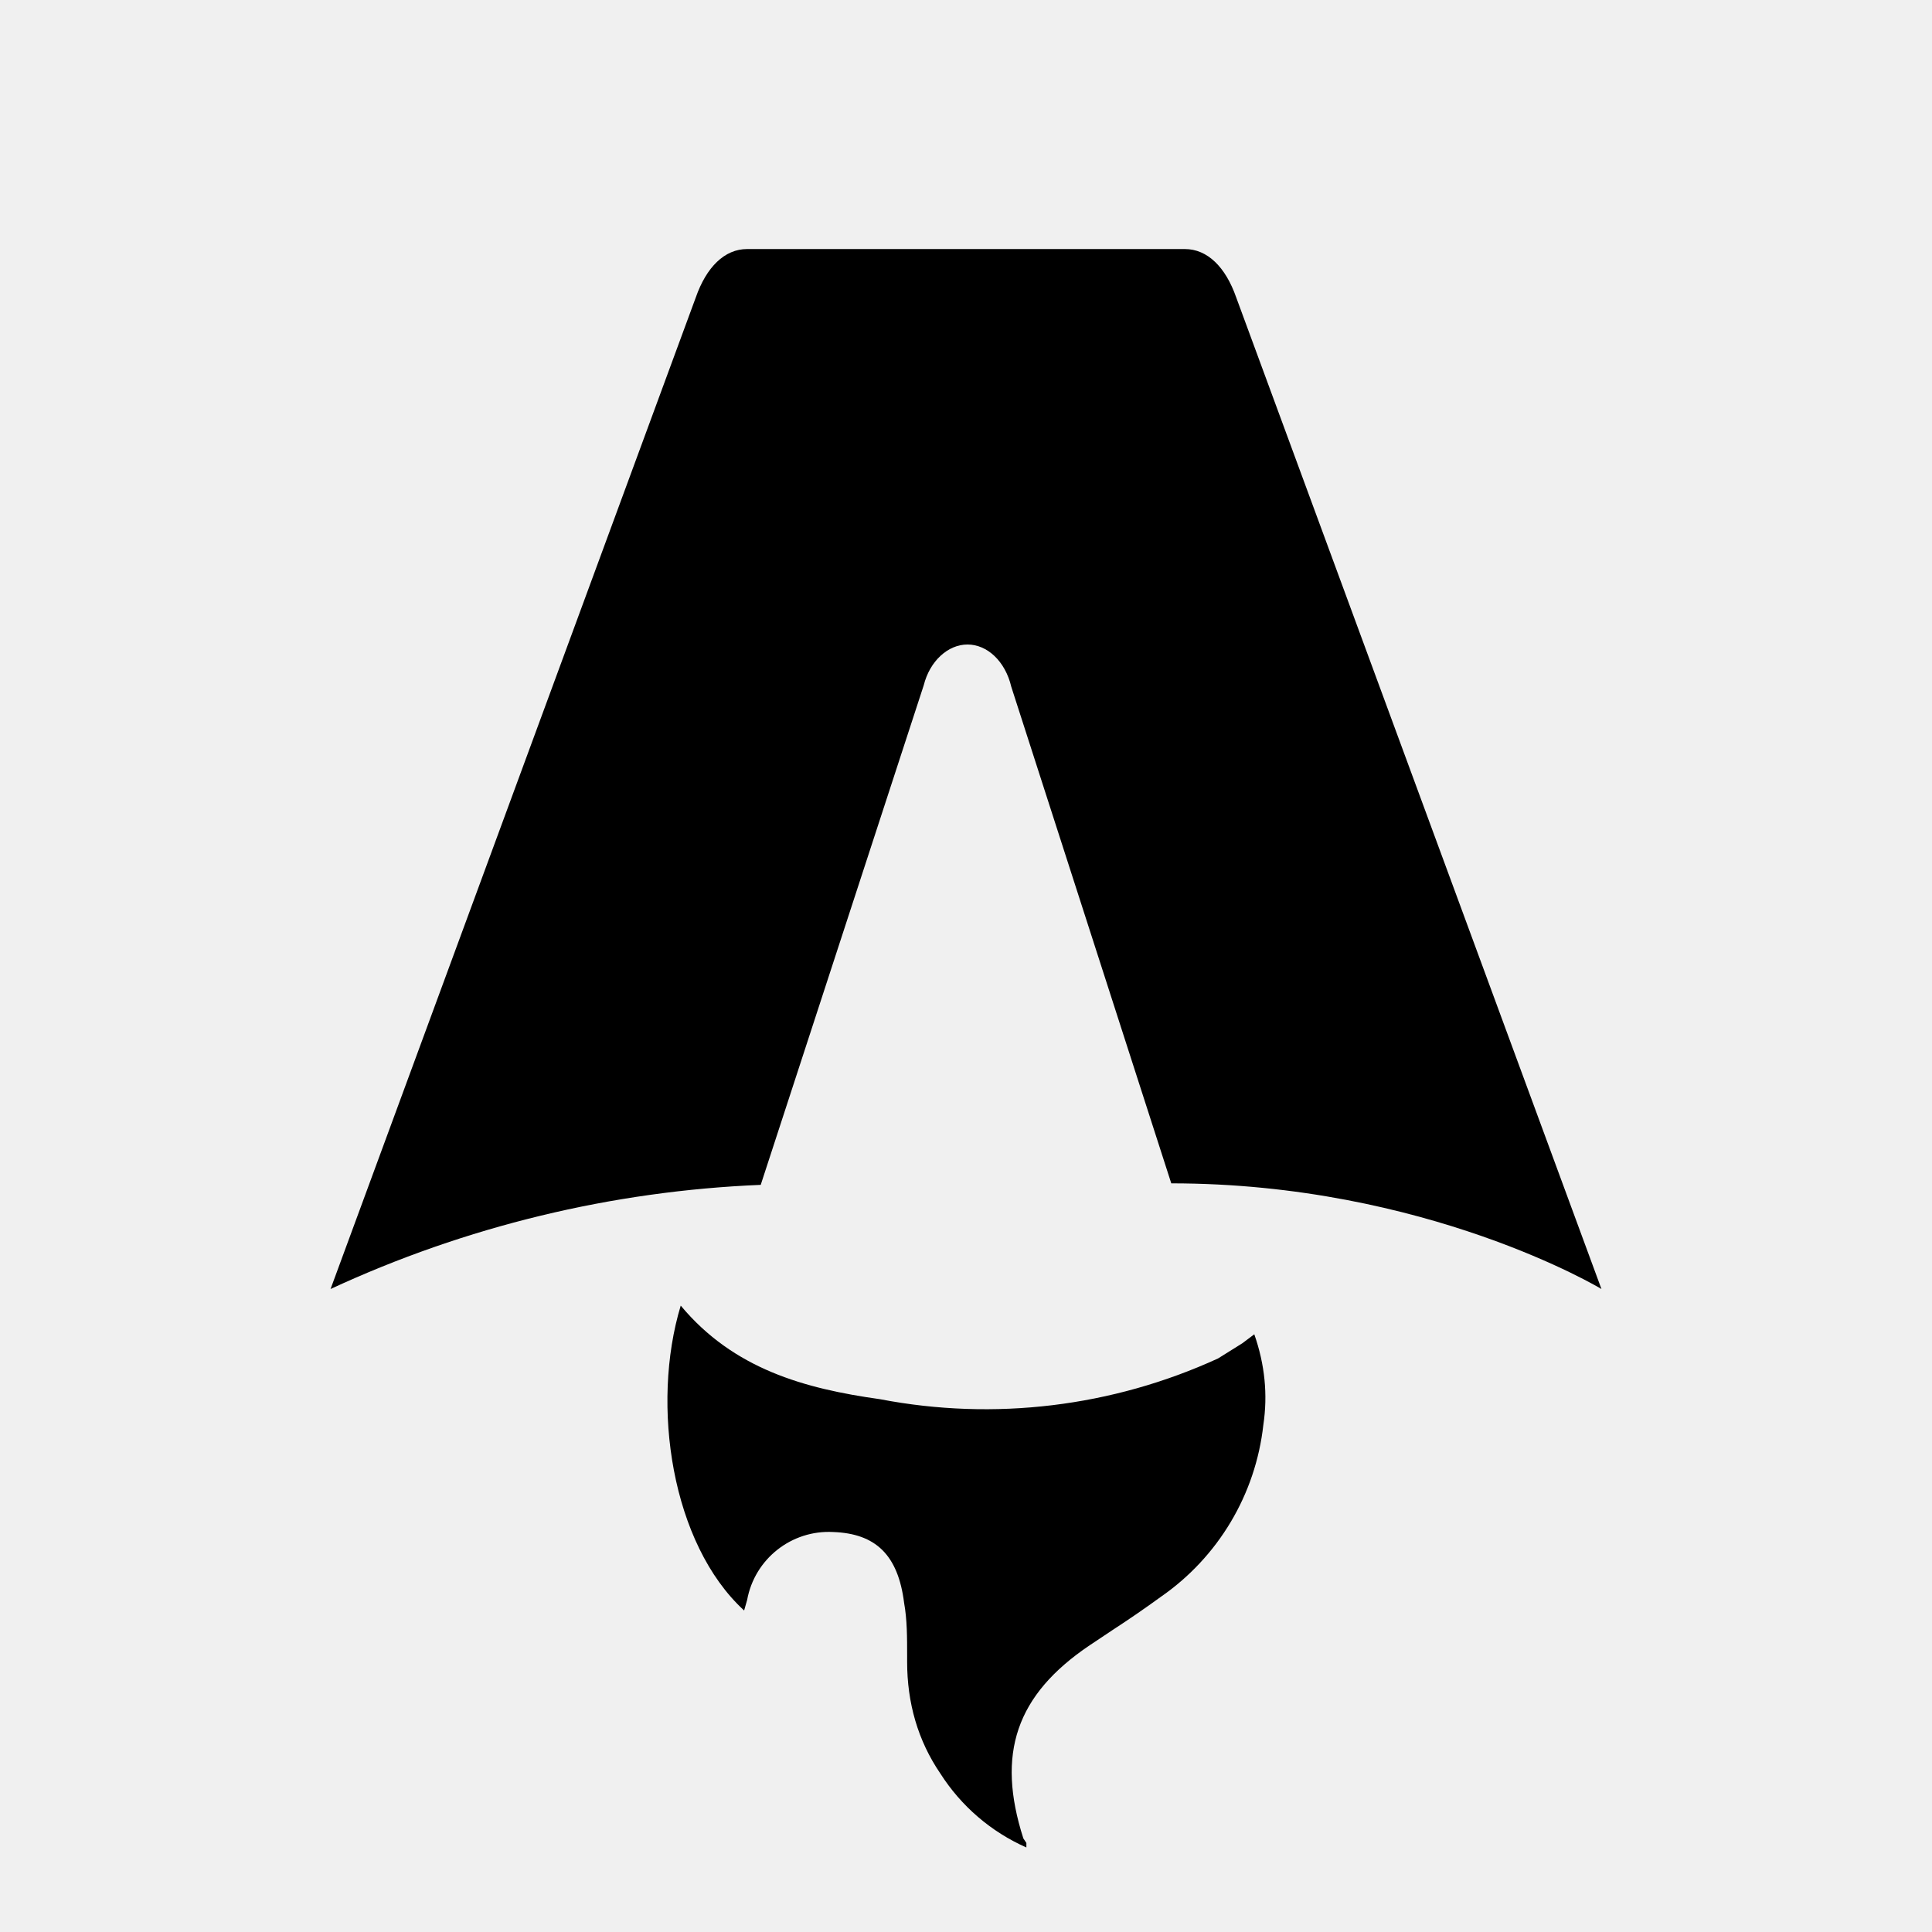
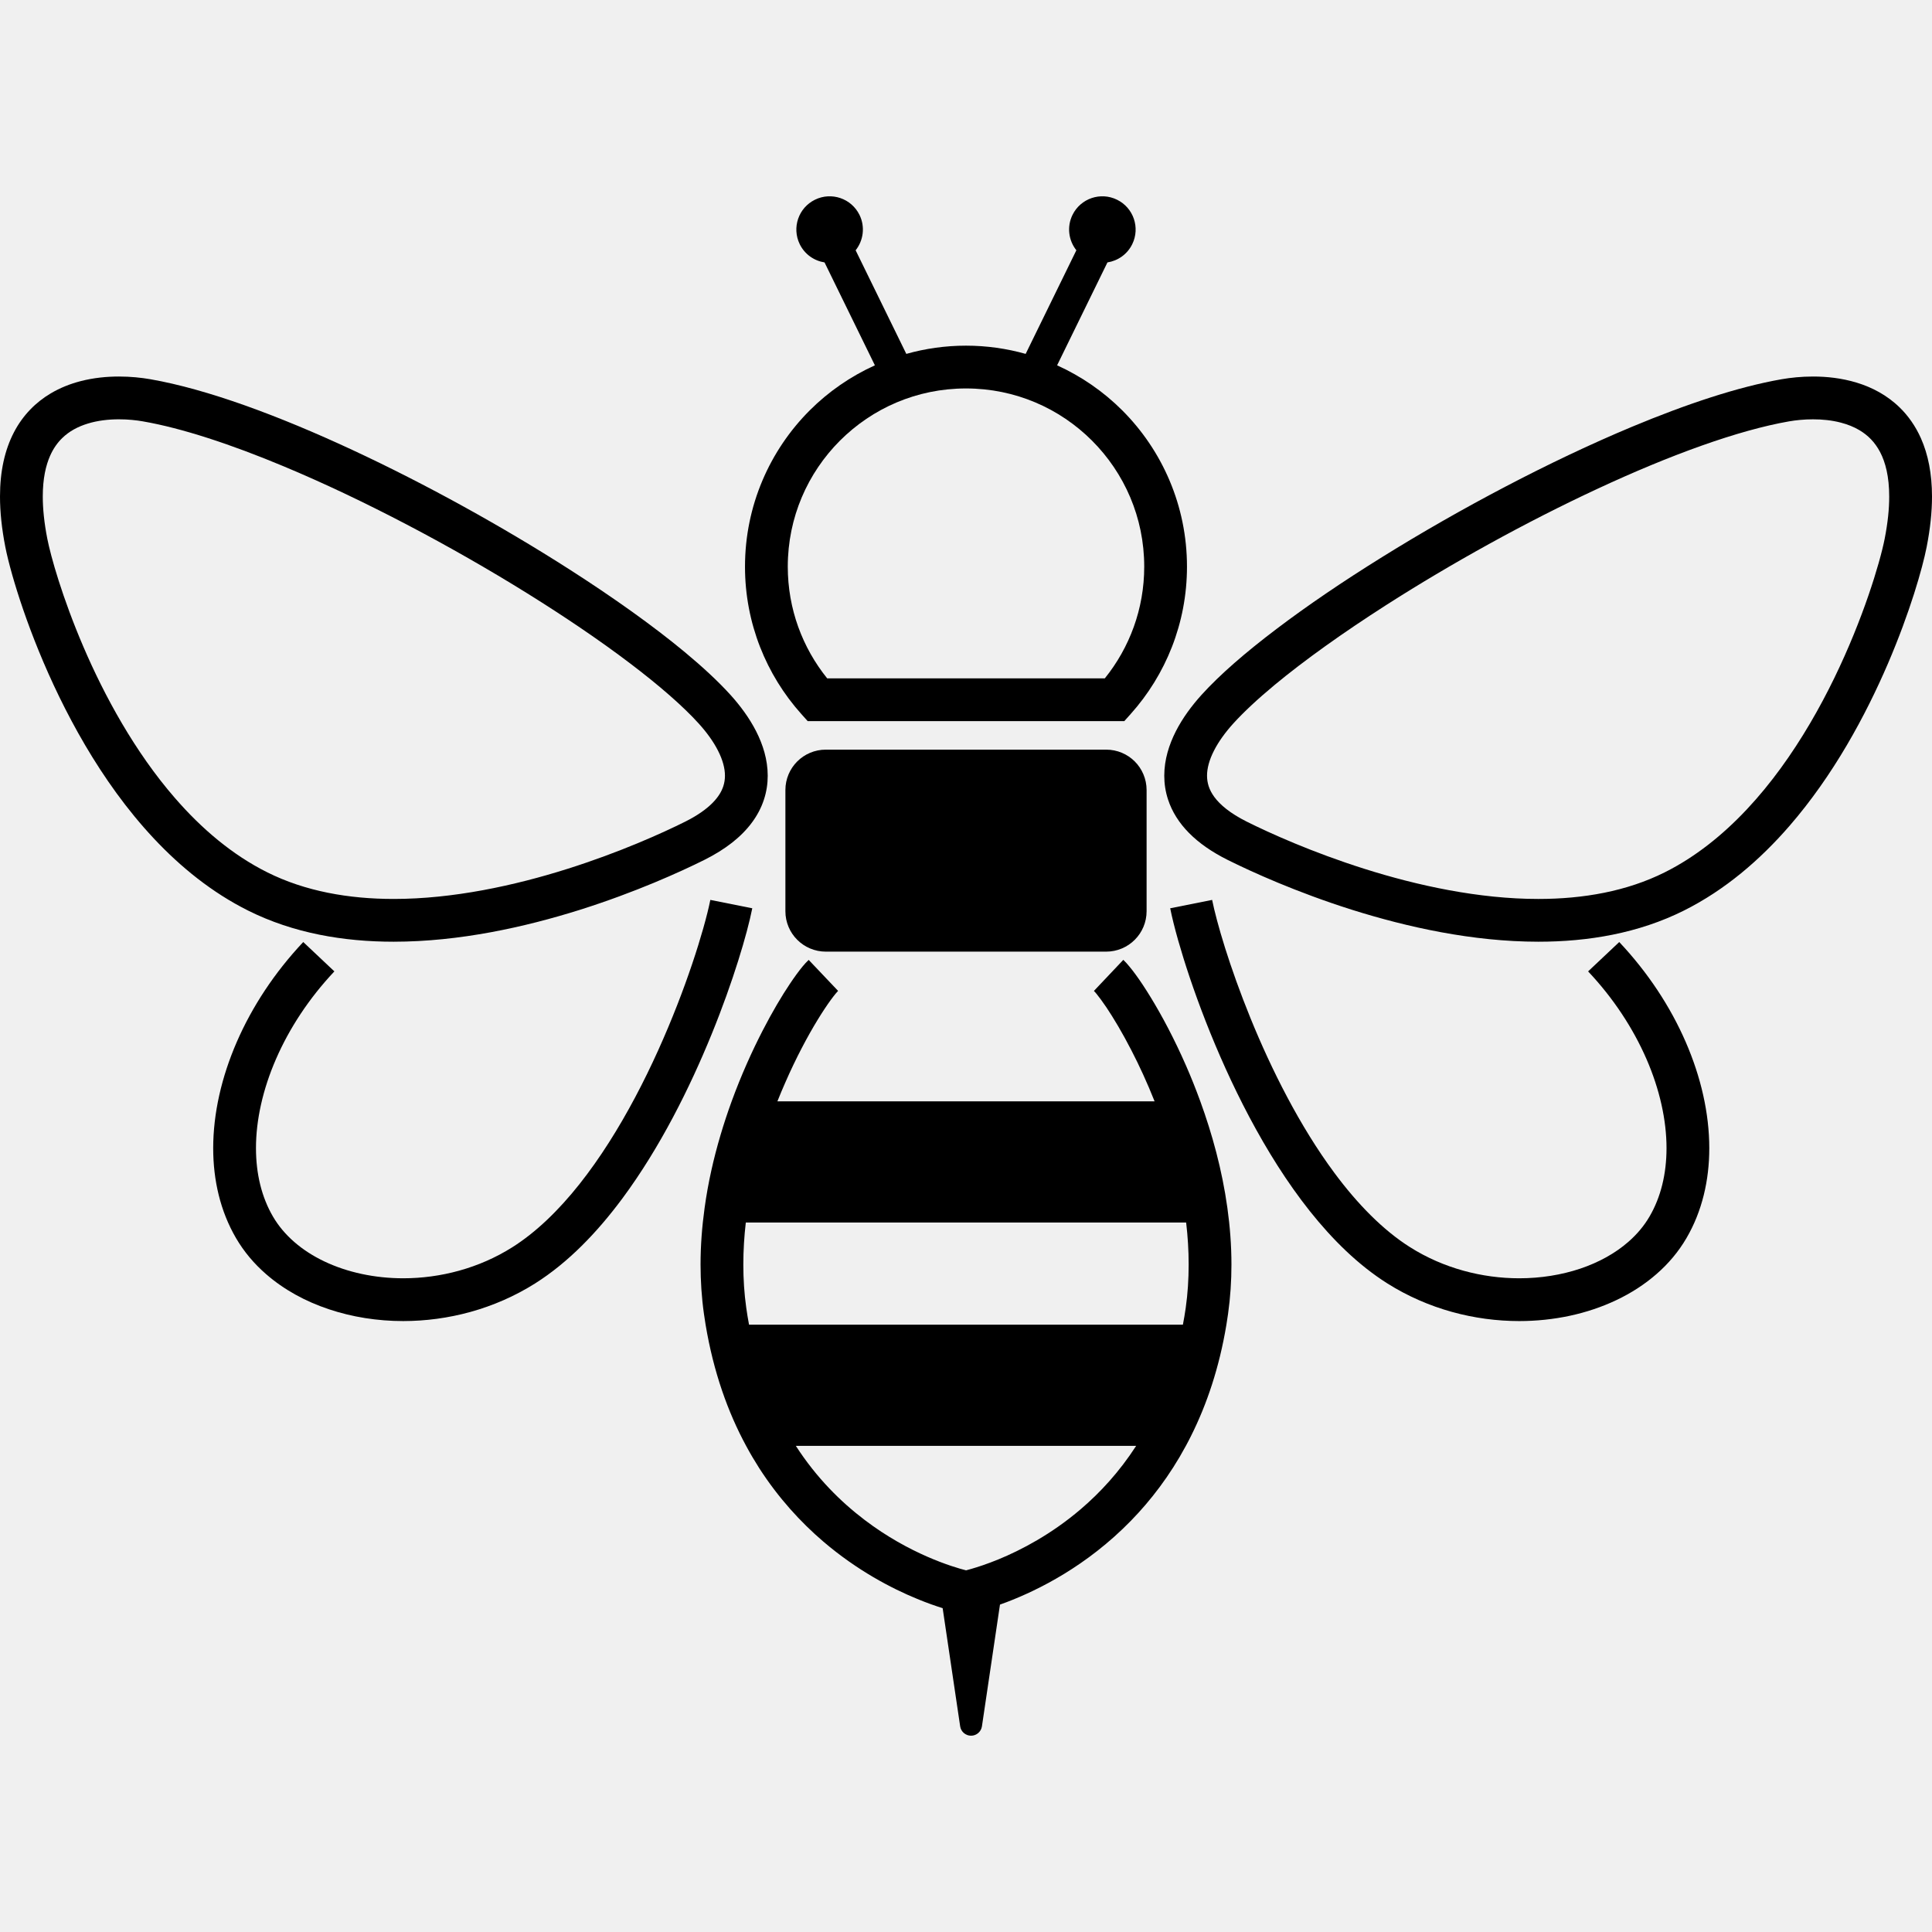
- <svg xmlns="http://www.w3.org/2000/svg" fill="none" viewBox="0 0 128 128">
-   <path d="M50.4 78.5a75.1 75.1 0 0 0-28.5 6.9l24.2-65.7c.7-2 1.9-3.2 3.4-3.2h29c1.5 0 2.7 1.2 3.4 3.2l24.2 65.7s-11.6-7-28.5-7L67 45.5c-.4-1.7-1.6-2.8-2.9-2.8-1.3 0-2.5 1.1-2.9 2.7L50.4 78.5Zm-1.1 28.2Zm-4.2-20.2c-2 6.6-.6 15.8 4.2 20.2a17.5 17.5 0 0 1 .2-.7 5.5 5.5 0 0 1 5.7-4.5c2.8.1 4.3 1.5 4.7 4.7.2 1.1.2 2.3.2 3.5v.4c0 2.7.7 5.2 2.2 7.4a13 13 0 0 0 5.7 4.9v-.3l-.2-.3c-1.8-5.6-.5-9.5 4.4-12.8l1.5-1a73 73 0 0 0 3.2-2.2 16 16 0 0 0 6.8-11.4c.3-2 .1-4-.6-6l-.8.6-1.6 1a37 37 0 0 1-22.4 2.7c-5-.7-9.7-2-13.2-6.2Z" />
-   <style>
-         path { fill: #000; }
-         @media (prefers-color-scheme: dark) {
-             path { fill: #FFF; }
-         }
-     </style>
+ <svg xmlns="http://www.w3.org/2000/svg" height="800px" width="800px" version="1.1" id="_x32_" viewBox="0 0 512 512" xml:space="preserve">
+   <style type="text/css">
+ 	.st0{fill:#000000;}
+ </style>
+   <g>
+     <path class="st0" d="M197.433,150.171c-0.004,14.99,5.655,28.699,14.922,39.047l1.692,1.892h83.901l1.691-1.892   c9.268-10.348,14.927-24.057,14.923-39.047c0.004-16.151-6.563-30.831-17.15-41.418c-4.948-4.946-10.798-9.004-17.269-11.938   l13.34-27.271c2.751-0.43,5.258-2.139,6.574-4.833c2.139-4.375,0.331-9.658-4.044-11.789c-4.372-2.146-9.658-0.33-11.793,4.038   c-1.544,3.158-1.024,6.788,1.027,9.362l-13.436,27.462c-5.036-1.414-10.333-2.18-15.813-2.18c-5.479,0-10.78,0.766-15.816,2.18   L226.752,66.33c2.05-2.582,2.571-6.211,1.027-9.37c-2.138-4.368-7.421-6.183-11.796-4.038c-4.372,2.132-6.183,7.414-4.045,11.789   c1.319,2.694,3.823,4.403,6.574,4.833l13.344,27.271c-6.472,2.934-12.324,6.992-17.27,11.938   C203.996,119.34,197.43,134.02,197.433,150.171z M256,102.943c13.063,0,24.831,5.275,33.396,13.829   c8.556,8.568,13.836,20.336,13.836,33.399c0,11.227-3.912,21.49-10.443,29.6h-73.578c-6.531-8.11-10.438-18.373-10.442-29.6   c0.004-13.063,5.279-24.831,13.832-33.399C231.166,108.218,242.937,102.943,256,102.943z" />
+     <path class="st0" d="M104.328,249.564c17.448-0.007,34.781-3.869,49.402-8.469c14.617-4.622,26.498-10.003,32.955-13.224   c5.564-2.786,9.742-6.05,12.587-9.89c1.418-1.913,2.484-3.953,3.173-6.064c0.696-2.103,1.009-4.256,1.009-6.344   c-0.007-4.27-1.266-8.23-3.074-11.789c-1.818-3.56-4.213-6.768-6.795-9.631c-3.254-3.594-7.347-7.379-12.141-11.367   c-8.384-6.95-18.922-14.455-30.655-21.961c-17.596-11.262-37.862-22.496-57.431-31.598c-9.781-4.552-19.39-8.568-28.426-11.783   c-9.038-3.207-17.498-5.62-25.076-6.942h0.004c-2.41-0.416-5.244-0.718-8.329-0.718c-3.221,0-6.717,0.324-10.259,1.246   c-2.651,0.696-5.332,1.73-7.874,3.25c-3.816,2.257-7.316,5.683-9.704,10.284C1.291,119.172-0.004,124.841,0,131.587   c0,4.031,0.454,8.469,1.414,13.372c0.37,1.892,0.978,4.382,1.84,7.428c3.028,10.629,9.221,27.926,19.308,45.089   c5.044,8.575,11.068,17.114,18.209,24.732c7.143,7.619,15.419,14.322,24.968,19.098C77.812,247.342,91.135,249.564,104.328,249.564   z M46.342,211.46c-10.608-12.205-18.672-27.068-24.243-40.06c-2.789-6.499-4.963-12.528-6.549-17.501   c-1.586-4.966-2.585-8.94-3.011-11.114c-0.844-4.305-1.203-8.019-1.203-11.198c0-4.741,0.799-8.23,1.956-10.833   c0.876-1.963,1.948-3.44,3.19-4.657c1.854-1.808,4.15-3.039,6.774-3.841c2.613-0.809,5.522-1.139,8.275-1.132   c2.343-0.007,4.573,0.232,6.381,0.548l0.017,0.007c10.178,1.759,23.23,6.036,37.25,11.902   c21.054,8.786,44.372,21.116,64.532,33.651c10.076,6.267,19.376,12.584,27.194,18.514c7.822,5.916,14.177,11.473,18.275,16.01   c2.072,2.286,3.883,4.769,5.1,7.175c1.231,2.406,1.846,4.678,1.84,6.641c0,0.97-0.141,1.878-0.44,2.799   c-0.457,1.379-1.284,2.814-2.852,4.41c-1.565,1.584-3.893,3.293-7.213,4.952c-5.99,2.997-17.417,8.167-31.299,12.542   c-13.875,4.389-30.226,7.962-45.986,7.955c-11.934,0-23.47-2.033-33.518-7.062C61.57,226.549,53.404,219.613,46.342,211.46z" />
+     <path class="st0" d="M195.622,254.636c1.801-5.719,3.049-10.474,3.738-13.935l-11.114-2.216c-0.377,1.892-1.02,4.523-1.914,7.668   c-3.122,11.022-9.295,28.249-17.997,44.625c-4.35,8.195-9.327,16.179-14.817,23.086c-5.49,6.915-11.484,12.718-17.74,16.664   c-8.845,5.592-19.112,8.23-28.911,8.23c-7.586,0-14.86-1.59-20.881-4.453c-3.011-1.428-5.712-3.172-8.008-5.177   c-2.297-1.998-4.196-4.255-5.649-6.746c-2.979-5.107-4.491-11.269-4.494-18.106c-0.004-7.4,1.793-15.553,5.311-23.628   c3.514-8.082,8.74-16.087,15.468-23.22l-8.251-7.78c-7.614,8.09-13.551,17.142-17.61,26.47c-4.055,9.334-6.246,18.943-6.254,28.158   c0,8.497,1.892,16.706,6.039,23.818c2.121,3.644,4.847,6.851,7.994,9.58c4.734,4.122,10.404,7.21,16.587,9.278   c6.183,2.075,12.887,3.144,19.748,3.144c11.807-0.007,24.127-3.151,34.964-9.988c8.807-5.571,16.432-13.526,23.107-22.51   c9.999-13.485,17.874-29.346,23.649-43.513C191.475,267.01,193.821,260.355,195.622,254.636z" />
+     <path class="st0" d="M509.063,116.14c-1.435-3.222-3.376-5.966-5.627-8.153c-3.39-3.312-7.407-5.367-11.382-6.577   c-3.988-1.217-7.963-1.625-11.589-1.625c-3.084,0-5.92,0.303-8.325,0.718c-11.536,2.018-25.162,6.555-39.687,12.612   c-21.771,9.102-45.49,21.652-66.146,34.496c-10.33,6.415-19.889,12.901-28.06,19.098c-8.181,6.197-14.958,12.064-19.833,17.444   c-2.585,2.863-4.977,6.071-6.799,9.631c-1.804,3.559-3.067,7.519-3.073,11.789c0,2.089,0.316,4.241,1.012,6.344   c1.034,3.166,2.916,6.176,5.554,8.835c2.645,2.673,6.028,5.029,10.207,7.119c6.458,3.221,18.338,8.602,32.955,13.224   c14.617,4.6,31.953,8.462,49.398,8.469c13.192,0,26.515-2.223,38.593-8.258c10.913-5.459,20.16-13.435,27.961-22.418   c11.691-13.485,20.188-29.284,26.094-43.014c2.95-6.873,5.244-13.232,6.936-18.535c1.692-5.325,2.775-9.56,3.331-12.38   c0.96-4.902,1.418-9.341,1.418-13.372C512,125.586,510.979,120.444,509.063,116.14z M499.457,142.785   c-0.281,1.442-0.819,3.707-1.618,6.506c-2.789,9.834-8.743,26.421-18.173,42.438c-4.709,8.012-10.284,15.883-16.71,22.728   c-6.426,6.851-13.685,12.669-21.768,16.713c-10.048,5.029-21.584,7.062-33.521,7.062c-15.76,0.007-32.108-3.566-45.986-7.955   c-13.879-4.376-25.306-9.545-31.295-12.542c-4.436-2.216-7.077-4.502-8.55-6.492c-0.742-1.012-1.214-1.948-1.52-2.87   c-0.296-0.921-0.436-1.829-0.44-2.799c-0.004-1.963,0.609-4.235,1.842-6.641c1.218-2.406,3.029-4.888,5.097-7.175   c2.733-3.017,6.471-6.506,10.973-10.242c7.882-6.534,18.096-13.829,29.526-21.144c17.15-10.974,37.053-22.018,56.102-30.866   c9.521-4.432,18.828-8.315,27.444-11.374c8.614-3.06,16.548-5.296,23.223-6.458c1.811-0.316,4.038-0.555,6.38-0.548   c2.448-0.007,5.019,0.253,7.393,0.879c1.786,0.464,3.454,1.126,4.938,2.012c2.219,1.337,4.038,3.102,5.458,5.796   c1.404,2.694,2.406,6.444,2.406,11.776C500.664,134.766,500.302,138.48,499.457,142.785z" />
+     <path class="st0" d="M429.115,249.649l-8.251,7.78c6.732,7.132,11.951,15.138,15.468,23.22c3.52,8.083,5.314,16.228,5.314,23.628   c-0.004,6.844-1.52,12.999-4.499,18.106c-1.452,2.49-3.348,4.748-5.648,6.746c-3.44,3.004-7.801,5.423-12.743,7.084   c-4.941,1.653-10.456,2.546-16.147,2.546c-9.798,0-20.061-2.638-28.914-8.23c-7.147-4.502-13.952-11.451-20.051-19.682   c-9.17-12.338-16.745-27.49-22.257-41.038c-2.757-6.774-5.012-13.147-6.721-18.57c-1.706-5.416-2.866-9.911-3.439-12.753   l-11.111,2.216c0.461,2.307,1.168,5.184,2.124,8.554c3.342,11.748,9.697,29.516,18.891,46.848   c4.597,8.652,9.904,17.198,15.957,24.816c6.056,7.612,12.852,14.322,20.558,19.19c10.836,6.837,23.161,9.981,34.964,9.988   c9.151-0.007,18.018-1.885,25.745-5.557c3.862-1.829,7.439-4.121,10.59-6.865c3.151-2.729,5.874-5.936,7.994-9.58   c4.147-7.104,6.039-15.32,6.039-23.818c-0.004-9.215-2.198-18.824-6.25-28.151C442.667,266.791,436.73,257.738,429.115,249.649z" />
+     <path class="st0" d="M218.845,198.665c-2.94-0.007-5.651,1.203-7.572,3.13c-1.928,1.92-3.138,4.635-3.134,7.568v32.118   c-0.004,2.948,1.206,5.656,3.134,7.569c1.92,1.935,4.632,3.144,7.572,3.144h74.31c2.94,0,5.652-1.21,7.572-3.144   c1.924-1.913,3.134-4.621,3.134-7.569v-32.118c0-2.933-1.21-5.648-3.134-7.568c-1.92-1.927-4.632-3.138-7.572-3.13H218.845z" />
+     <path class="st0" d="M318.094,291.862c-1.199-3.286-2.455-6.422-3.752-9.384c-3.152-7.209-6.464-13.386-9.363-18.127   c-1.446-2.37-2.792-4.403-3.992-6.042c-0.59-0.816-1.157-1.541-1.698-2.188c-0.528-0.654-1.034-1.209-1.6-1.751l-7.794,8.237   c0.073,0.064,0.338,0.338,0.678,0.753c0.644,0.788,1.572,2.033,2.656,3.63c1.874,2.814,4.22,6.711,6.626,11.402   c2.054,3.967,4.158,8.526,6.123,13.471h-99.957c0.665-1.66,1.334-3.286,2.03-4.847c2.922-6.71,6.017-12.471,8.638-16.762   c1.312-2.146,2.507-3.926,3.478-5.262c0.489-0.668,0.918-1.217,1.259-1.632c0.342-0.415,0.602-0.689,0.679-0.766l-7.794-8.209   c-0.57,0.528-1.072,1.083-1.614,1.737c-0.996,1.21-2.103,2.716-3.338,4.559c-2.167,3.221-4.685,7.456-7.294,12.52   c-2.768,5.381-5.627,11.691-8.17,18.662c-1.045,2.877-2.041,5.859-2.951,8.947c-1.812,6.113-3.299,12.592-4.218,19.316   c-0.678,4.903-1.072,9.897-1.072,14.99c0,4.32,0.282,8.695,0.897,13.07c0.138,0.977,0.289,1.934,0.44,2.877   c2.093,12.542,5.905,23.178,10.741,32.111c1.097,2.047,2.258,3.995,3.454,5.873c5.138,7.984,11.057,14.406,17.016,19.499   c8.969,7.654,18.025,12.374,24.876,15.187c2.606,1.076,4.885,1.87,6.735,2.448l4.64,31.309c0.211,1.435,1.442,2.49,2.884,2.49   c1.446,0,2.673-1.056,2.887-2.49l4.78-32.259c0.552-0.19,1.126-0.401,1.713-0.626c8.452-3.222,21.286-9.581,33.001-21.602   c5.261-5.395,10.301-11.951,14.547-19.829c0.478-0.865,0.932-1.758,1.382-2.659c4.185-8.357,7.484-18.127,9.363-29.452   c0.148-0.942,0.302-1.9,0.439-2.877c0.616-4.375,0.897-8.75,0.897-13.07c0-5.093-0.394-10.101-1.076-15.004   C323.873,310.017,321.218,300.436,318.094,291.862z M286.43,399.928c-7.822,6.69-15.82,10.847-21.816,13.316   c-3.01,1.231-5.504,2.04-7.217,2.532c-0.542,0.162-1.006,0.288-1.382,0.38c-3.532-0.893-15.039-4.361-26.843-13.33   c-6.348-4.811-12.796-11.184-18.264-19.653h90.182C296.654,390.038,291.579,395.531,286.43,399.928z M314.229,346.608   c-0.215,1.52-0.468,3.004-0.749,4.453H198.502c-0.274-1.449-0.517-2.933-0.732-4.453c-0.542-3.826-0.781-7.667-0.781-11.494   c0-3.728,0.229-7.449,0.658-11.135h116.694c0.436,3.686,0.665,7.408,0.665,11.135C315.006,338.941,314.771,342.782,314.229,346.608   z" />
+   </g>
</svg>
